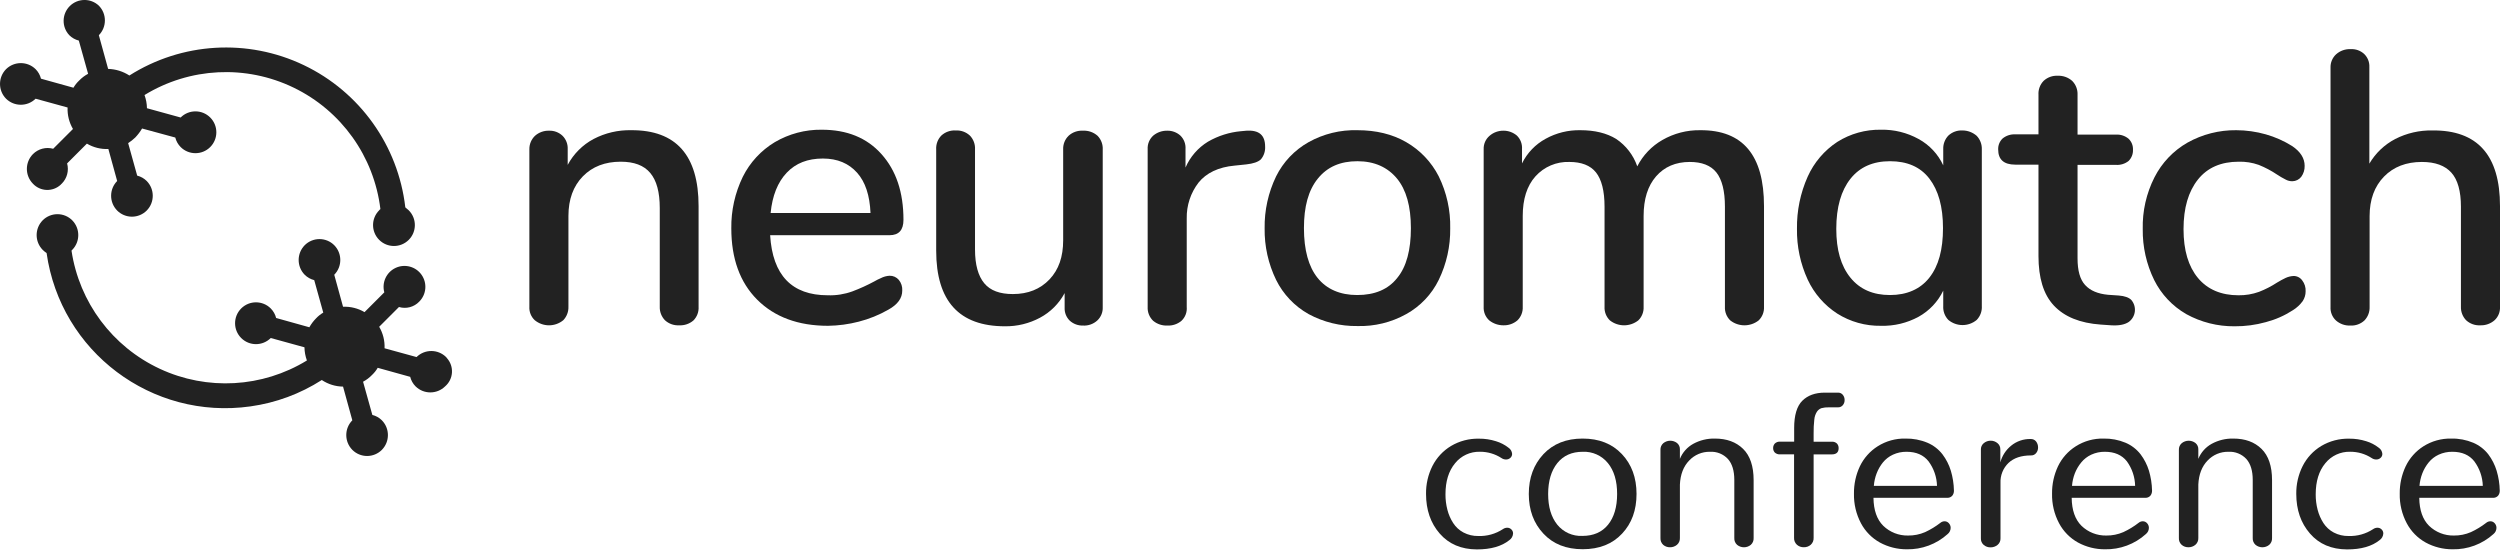
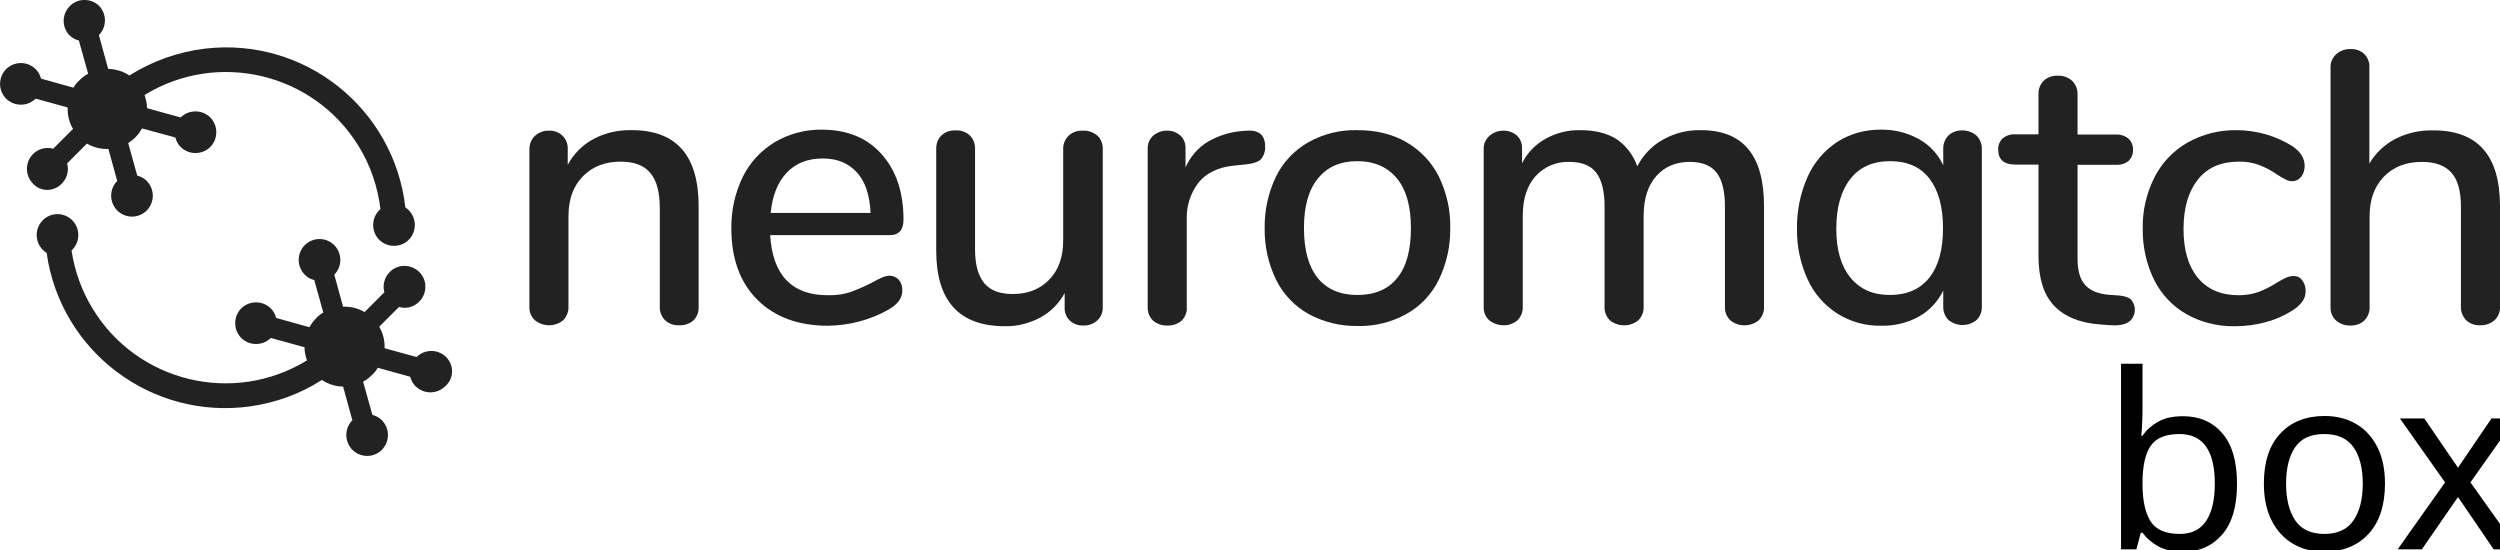
- <svg xmlns="http://www.w3.org/2000/svg" id="Layer_1" data-name="Layer 1" viewBox="0 0 1023.78 224.95">
-   <defs>
-     <style>.cls-1{fill:#222;}</style>
-   </defs>
-   <path class="cls-1" d="M25.3,75.4a8.5,8.5,0,0,0,2.2-8.3L35.6,59a16,16,0,0,0,8.8,2.2L48,74.3a8.63,8.63,0,0,0,0,12.1,8.54,8.54,0,0,0,12.1,0h0a8.63,8.63,0,0,0,0-12.1,8.44,8.44,0,0,0-3.9-2.2L52.5,58.8a20.91,20.91,0,0,0,2.9-2.3,20,20,0,0,0,2.8-3.7l13.6,3.7A8.44,8.44,0,0,0,74,60.4a8.56,8.56,0,1,0,0-12.1h0L60.2,44.5a16.64,16.64,0,0,0-1-5.4,63.75,63.75,0,0,1,96.6,46.7c-.2.2-.4.3-.5.5a8.56,8.56,0,1,0,12.1,0h0a17.41,17.41,0,0,0-1.4-1.2,73.93,73.93,0,0,0-113-54,16.81,16.81,0,0,0-8.7-2.7L40.5,14.6a8.63,8.63,0,0,0,0-12.1A8.56,8.56,0,0,0,28.4,14.6a8.44,8.44,0,0,0,3.9,2.2l3.8,13.6a14.45,14.45,0,0,0-3.7,2.8,12.78,12.78,0,0,0-2.3,2.9L16.8,32.4a8.44,8.44,0,0,0-2.2-3.9,8.63,8.63,0,0,0-12.1,0,8.63,8.63,0,0,0,0,12.1,8.63,8.63,0,0,0,12.1,0l13.1,3.6A16,16,0,0,0,29.9,53l-8.1,8.1a8.5,8.5,0,0,0-8.3,2.2,8.63,8.63,0,0,0,0,12.1,8.07,8.07,0,0,0,11.4.4C25,75.6,25.2,75.5,25.3,75.4Z" transform="translate(-0.02 -0.18)" />
-   <path class="cls-1" d="M182.7,146.4a8.63,8.63,0,0,0-12.1,0l-13.1-3.6a16,16,0,0,0-2.2-8.8l8.1-8.1a8.22,8.22,0,0,0,8.3-2.2,8.56,8.56,0,1,0-14.3-3.8l-8.1,8.1a16,16,0,0,0-8.8-2.2l-3.6-13.1a8.63,8.63,0,0,0,0-12.1,8.54,8.54,0,0,0-12.1,0h0a8.63,8.63,0,0,0,0,12.1,8.44,8.44,0,0,0,3.9,2.2l3.7,13.3a12.78,12.78,0,0,0-2.9,2.3,17.15,17.15,0,0,0-2.8,3.7l-13.6-3.8a8.44,8.44,0,0,0-2.2-3.9,8.56,8.56,0,1,0,0,12.1h0l13.8,3.8a16.64,16.64,0,0,0,1,5.4,63.81,63.81,0,0,1-96.4-45l.3-.3a8.63,8.63,0,0,0,0-12.1,8.54,8.54,0,0,0-12.1,0h0a8.63,8.63,0,0,0,0,12.1,10.1,10.1,0,0,0,1.6,1.3,73.88,73.88,0,0,0,83.5,62.8,72.73,72.73,0,0,0,29.2-10.8,15.94,15.94,0,0,0,8.7,2.7l3.8,13.8a8.63,8.63,0,0,0,0,12.1,8.54,8.54,0,0,0,12.1,0h0a8.63,8.63,0,0,0,0-12.1,8.44,8.44,0,0,0-3.9-2.2l-3.8-13.6a14.45,14.45,0,0,0,3.7-2.8,12.78,12.78,0,0,0,2.3-2.9l13.3,3.7a8.44,8.44,0,0,0,2.2,3.9,8.63,8.63,0,0,0,12.1,0,8.11,8.11,0,0,0,.8-11.5C183,146.7,182.8,146.6,182.7,146.4Z" transform="translate(-0.02 -0.18)" />
-   <path class="cls-1" d="M286.1,84.6v41.2a7.3,7.3,0,0,1-2.1,5.6,8.32,8.32,0,0,1-5.9,2,7.89,7.89,0,0,1-5.8-2.1,7.61,7.61,0,0,1-2.1-5.5V85.4c0-6.6-1.3-11.3-3.9-14.4s-6.6-4.6-12.1-4.6c-6.4,0-11.6,2-15.5,6s-5.9,9.4-5.9,16.2v37.2a7.61,7.61,0,0,1-2.1,5.5,9.2,9.2,0,0,1-11.7,0,7,7,0,0,1-2.2-5.5V61.3a7.47,7.47,0,0,1,2.3-5.5,8.32,8.32,0,0,1,5.8-2.1,7.61,7.61,0,0,1,5.5,2.1,7.23,7.23,0,0,1,2.1,5.4v6.5a25.78,25.78,0,0,1,10.6-10.6,31.75,31.75,0,0,1,15.4-3.6C276.9,53.4,286.1,63.8,286.1,84.6Z" transform="translate(-0.02 -0.18)" />
-   <path class="cls-1" d="M368.1,114.8a6.3,6.3,0,0,1,1.4,4.4q0,4.65-5.7,7.8a48.78,48.78,0,0,1-12.1,4.9,53.13,53.13,0,0,1-12.6,1.7c-12.2,0-21.9-3.6-29-10.7S299.5,106,299.5,93.7a46.81,46.81,0,0,1,4.7-21.1,34.5,34.5,0,0,1,13.1-14.2,37.08,37.08,0,0,1,19.2-5.1c10.4,0,18.5,3.3,24.5,10s9,15.6,9,26.9q0,6.3-5.7,6.3H315.4c1,16.4,8.9,24.6,23.6,24.6a26.75,26.75,0,0,0,10.1-1.6,73,73,0,0,0,9-4.1,21,21,0,0,1,2.6-1.3,8.79,8.79,0,0,1,3.6-1A4.82,4.82,0,0,1,368.1,114.8ZM322.2,70.9q-5.55,5.85-6.6,16.5h40.9c-.3-7.2-2.1-12.7-5.5-16.5s-8-5.8-14-5.8C330.8,65.1,325.9,67,322.2,70.9Z" transform="translate(-0.02 -0.18)" />
-   <path class="cls-1" d="M449.5,55.8a7.52,7.52,0,0,1,2.1,5.7V126a7,7,0,0,1-2.2,5.4,8,8,0,0,1-5.9,2.1,7.71,7.71,0,0,1-5.4-2,7,7,0,0,1-2.1-5.3v-6a24.57,24.57,0,0,1-10.1,10.1,29.67,29.67,0,0,1-14.3,3.5c-18.8,0-28.2-10.3-28.2-31V61.4a7.52,7.52,0,0,1,2.1-5.7,8,8,0,0,1,5.9-2.1,7.89,7.89,0,0,1,5.8,2.1,7.52,7.52,0,0,1,2.1,5.7v41c0,6.2,1.3,10.8,3.8,13.8s6.4,4.4,11.7,4.4q9.3,0,15-6c3.8-4,5.6-9.3,5.6-16V61.4a7.38,7.38,0,0,1,2.2-5.6,8,8,0,0,1,5.9-2.1A8.35,8.35,0,0,1,449.5,55.8Z" transform="translate(-0.02 -0.18)" />
-   <path class="cls-1" d="M518.1,60.2a7.43,7.43,0,0,1-1.7,5.2c-1.1,1.1-3.2,1.8-6,2.1l-4.8.5c-6.6.6-11.6,3-14.8,7A23.29,23.29,0,0,0,486,89.6v36.3a6.92,6.92,0,0,1-2.2,5.7,8.37,8.37,0,0,1-5.7,1.9,8.63,8.63,0,0,1-5.8-1.9,7.33,7.33,0,0,1-2.3-5.7V61.3a7,7,0,0,1,2.3-5.6,8.72,8.72,0,0,1,5.8-2,7.76,7.76,0,0,1,5.3,2,7,7,0,0,1,2.1,5.5v7.6a23.14,23.14,0,0,1,9.2-10.6,32.87,32.87,0,0,1,13.6-4.3l2.2-.2C515.6,53.4,518.1,55.5,518.1,60.2Z" transform="translate(-0.02 -0.18)" />
-   <path class="cls-1" d="M535.9,128.8a32.69,32.69,0,0,1-13.3-14,46.81,46.81,0,0,1-4.7-21.1,47.35,47.35,0,0,1,4.7-21.3,32.69,32.69,0,0,1,13.3-14,38.78,38.78,0,0,1,20-4.9c7.6,0,14.3,1.6,20,4.9a33.86,33.86,0,0,1,13.3,14,46.06,46.06,0,0,1,4.7,21.3,46.81,46.81,0,0,1-4.7,21.1,32.11,32.11,0,0,1-13.3,14,38.78,38.78,0,0,1-20,4.9A40.85,40.85,0,0,1,535.9,128.8ZM572.2,114c3.8-4.6,5.6-11.5,5.6-20.4s-1.9-15.7-5.7-20.3-9.2-7.1-16.2-7.1-12.3,2.3-16.2,7.1S534,84.8,534,93.6c0,9,1.9,15.8,5.6,20.4s9.2,7,16.2,7c7.2,0,12.7-2.3,16.4-7Z" transform="translate(-0.02 -0.18)" />
-   <path class="cls-1" d="M722.4,84.6v41.2a7.24,7.24,0,0,1-2.2,5.6,9.41,9.41,0,0,1-11.6,0,7.24,7.24,0,0,1-2.2-5.6v-41c0-6.4-1.2-11.1-3.5-14s-6-4.3-10.9-4.3c-5.8,0-10.4,2-13.8,5.9s-5.1,9.4-5.1,16.2v37.2a7.24,7.24,0,0,1-2.2,5.6,9.41,9.41,0,0,1-11.6,0,7.24,7.24,0,0,1-2.2-5.6v-41c0-6.4-1.2-11.1-3.5-14s-6-4.3-10.9-4.3a17.82,17.82,0,0,0-13.9,5.9c-3.5,3.9-5.2,9.4-5.2,16.2v37.2a7.24,7.24,0,0,1-2.2,5.6,8.46,8.46,0,0,1-5.7,2,9.27,9.27,0,0,1-5.8-2,7,7,0,0,1-2.3-5.6V61.3a6.87,6.87,0,0,1,2.4-5.5,8.55,8.55,0,0,1,5.7-2.1,8.46,8.46,0,0,1,5.5,2,7,7,0,0,1,2.1,5.5v5.9A23.08,23.08,0,0,1,633,57a28.21,28.21,0,0,1,14.2-3.5q8.85,0,14.7,3.6a22.29,22.29,0,0,1,8.6,11.2,26.14,26.14,0,0,1,10.3-10.8,30.14,30.14,0,0,1,15.5-4C713.8,53.4,722.4,63.8,722.4,84.6Z" transform="translate(-0.02 -0.18)" />
-   <path class="cls-1" d="M809.5,55.8a7.68,7.68,0,0,1,2.1,5.6v64.1a7.52,7.52,0,0,1-2.1,5.7,9.06,9.06,0,0,1-11.6,0,7.52,7.52,0,0,1-2.1-5.7v-6.3a24.3,24.3,0,0,1-10.1,10.7,30.51,30.51,0,0,1-15.4,3.7,32.54,32.54,0,0,1-17.9-5,33.26,33.26,0,0,1-12.1-13.9,48,48,0,0,1-4.4-20.8,50.67,50.67,0,0,1,4.4-21.4,33.37,33.37,0,0,1,12.1-14.2,32.54,32.54,0,0,1,17.9-5,30.59,30.59,0,0,1,15.4,3.8,23.5,23.5,0,0,1,10.1,10.8V61.2a7.61,7.61,0,0,1,2.1-5.5,7.89,7.89,0,0,1,5.8-2.1A8.91,8.91,0,0,1,809.5,55.8Zm-19.4,58.1c3.8-4.8,5.6-11.5,5.6-20.3s-1.9-15.5-5.6-20.3S781,66.2,774,66.2s-12.4,2.4-16.2,7.2S752,85,752,93.9c0,8.6,1.9,15.2,5.8,20s9.3,7.1,16.2,7.1S786.4,118.6,790.1,113.9Z" transform="translate(-0.02 -0.18)" />
-   <path class="cls-1" d="M872.8,123a6.17,6.17,0,0,1-1,9c-1.6,1.1-4,1.6-7.2,1.4l-4.3-.3q-12.75-.9-19.2-7.8c-4.3-4.6-6.3-11.4-6.3-20.3V67.6h-9.5c-4.7,0-7-2.1-7-6.2a5.88,5.88,0,0,1,1.8-4.5,7.59,7.59,0,0,1,5.2-1.7h9.5V39a7.52,7.52,0,0,1,2.1-5.7,7.89,7.89,0,0,1,5.8-2.1,8.4,8.4,0,0,1,5.9,2.1,7.6,7.6,0,0,1,2.2,5.7V55.3h15.7a7.43,7.43,0,0,1,5.2,1.7,5.88,5.88,0,0,1,1.8,4.5,6.1,6.1,0,0,1-1.8,4.6,7.51,7.51,0,0,1-5.2,1.6H850.8V106c0,5,1,8.6,3.1,10.9s5.2,3.6,9.4,4l4.4.3Q871.3,121.5,872.8,123Z" transform="translate(-0.02 -0.18)" />
-   <path class="cls-1" d="M895.3,128.8a33.15,33.15,0,0,1-13.1-13.9A46,46,0,0,1,877.5,94a44.54,44.54,0,0,1,4.8-21.2,34.21,34.21,0,0,1,13.5-14.2,40,40,0,0,1,20-5.1,44.76,44.76,0,0,1,12.1,1.7A41.9,41.9,0,0,1,938.7,60q5.1,3.45,5.1,8.1a7.29,7.29,0,0,1-1.4,4.5,4.7,4.7,0,0,1-3.6,1.8,5.55,5.55,0,0,1-2.8-.7,33.54,33.54,0,0,1-3.6-2.1,40.17,40.17,0,0,0-7.4-3.9,22.74,22.74,0,0,0-8.2-1.3c-7.2,0-12.8,2.4-16.7,7.3s-5.9,11.6-5.9,20.3,2,15.3,5.9,20,9.5,7.1,16.6,7.1a23.91,23.91,0,0,0,8.4-1.4,39.75,39.75,0,0,0,7.4-3.8A39,39,0,0,1,936,114a8.87,8.87,0,0,1,3.2-.8,4.28,4.28,0,0,1,3.6,1.8,6.71,6.71,0,0,1,1.4,4.5,7.21,7.21,0,0,1-1.2,4,14.14,14.14,0,0,1-4,3.7,38,38,0,0,1-11.1,4.9,46.43,46.43,0,0,1-12.8,1.7A40.19,40.19,0,0,1,895.3,128.8Z" transform="translate(-0.02 -0.18)" />
-   <path class="cls-1" d="M1023.8,84.6v41.2a7,7,0,0,1-2.2,5.5,8.4,8.4,0,0,1-5.9,2.1,7.89,7.89,0,0,1-5.8-2.1,7.61,7.61,0,0,1-2.1-5.5v-41c0-6.3-1.3-11-3.9-13.9s-6.6-4.4-12.1-4.4c-6.4,0-11.6,2-15.5,6s-5.9,9.4-5.9,16.2v37.2a7.61,7.61,0,0,1-2.1,5.5,7.89,7.89,0,0,1-5.8,2.1,8.4,8.4,0,0,1-5.9-2.1,7,7,0,0,1-2.2-5.5v-98a7.11,7.11,0,0,1,2.3-5.5,8.4,8.4,0,0,1,5.9-2.1,7.6,7.6,0,0,1,5.6,2,7,7,0,0,1,2.1,5.3V67.2a26.42,26.42,0,0,1,10.6-10.1,32,32,0,0,1,15.2-3.5C1014.6,53.4,1023.8,63.8,1023.8,84.6Z" transform="translate(-0.02 -0.18)" />
-   <path class="cls-1" d="M589.61,218.69Q584,212.26,584,202.46A24.71,24.71,0,0,1,586.62,191a20.23,20.23,0,0,1,7.6-8.18,21.5,21.5,0,0,1,11.43-3,22.26,22.26,0,0,1,7,1.05,15.59,15.59,0,0,1,5.1,2.64,3.31,3.31,0,0,1,1.5,2.55,2.13,2.13,0,0,1-.73,1.63,2.55,2.55,0,0,1-1.78.66,3.25,3.25,0,0,1-1.84-.58,16,16,0,0,0-8.84-2.59,12.6,12.6,0,0,0-10.19,4.73q-3.92,4.73-3.91,12.72a24.62,24.62,0,0,0,.79,6.33,18.26,18.26,0,0,0,2.37,5.42,11.32,11.32,0,0,0,4.22,3.87,12.56,12.56,0,0,0,6.06,1.43,17.25,17.25,0,0,0,10.07-2.81,3.06,3.06,0,0,1,1.76-.58,2.35,2.35,0,0,1,1.71.69,2.23,2.23,0,0,1,.7,1.69,3.51,3.51,0,0,1-1.49,2.68q-4.75,3.83-13.36,3.82Q595.23,225.13,589.61,218.69Z" transform="translate(-0.02 -0.18)" />
-   <path class="cls-1" d="M632.08,218.72q-6-6.37-6-16.26t6-16.31q6-6.37,16.06-6.37t16.06,6.35q6,6.35,6,16.33t-5.93,16.26q-5.94,6.36-16.09,6.37T632.08,218.72Zm26.46-3.67q3.71-4.59,3.71-12.59t-3.76-12.62a12.57,12.57,0,0,0-10.35-4.65q-6.63,0-10.37,4.63T634,202.46q0,7.9,3.71,12.54a12.46,12.46,0,0,0,10.3,4.64Q654.83,219.64,658.54,215.05Z" transform="translate(-0.02 -0.18)" />
-   <path class="cls-1" d="M681.14,223.31a3.5,3.5,0,0,1-1.14-2.79V184.39a3.38,3.38,0,0,1,1.19-2.74,4.55,4.55,0,0,1,5.6-.05,3.23,3.23,0,0,1,1.17,2.66v3.83a12.35,12.35,0,0,1,5.47-6.16,17.68,17.68,0,0,1,8.85-2.15q7.26,0,11.56,4.22t4.31,12.79v23.73a3.45,3.45,0,0,1-1.17,2.79,4.43,4.43,0,0,1-5.58,0,3.45,3.45,0,0,1-1.16-2.79V196.7q0-5.62-2.62-8.57a9.32,9.32,0,0,0-7.36-2.94,11.36,11.36,0,0,0-8.52,3.6q-3.48,3.6-3.78,9.8v21.93a3.45,3.45,0,0,1-1.21,2.77,4.31,4.31,0,0,1-2.84,1A4.11,4.11,0,0,1,681.14,223.31Z" transform="translate(-0.02 -0.18)" />
-   <path class="cls-1" d="M735.88,223.26a3.61,3.61,0,0,1-1.17-2.87V186.24H729a2.9,2.9,0,0,1-2.16-.72,2.58,2.58,0,0,1-.7-1.83,2.69,2.69,0,0,1,.7-1.89,2.83,2.83,0,0,1,2.16-.75h5.75v-5.58q0-7.86,3.34-11.18t9.23-3.32h5.36a2.42,2.42,0,0,1,2,.9,3.26,3.26,0,0,1,.73,2.13,3.17,3.17,0,0,1-.73,2.11,2.48,2.48,0,0,1-2,.88h-3.73a10.32,10.32,0,0,0-3,.33,3.75,3.75,0,0,0-1.87,1.45A7.15,7.15,0,0,0,743,172a44,44,0,0,0-.28,5.65v3.42h7.43a2.76,2.76,0,0,1,2.13.75,2.72,2.72,0,0,1,.68,1.89c0,1.7-.94,2.55-2.81,2.55h-7.43v34.15a3.59,3.59,0,0,1-1.19,2.87,4.14,4.14,0,0,1-2.81,1A4.06,4.06,0,0,1,735.88,223.26Z" transform="translate(-0.02 -0.18)" />
-   <path class="cls-1" d="M769.87,222.36a19.47,19.47,0,0,1-7.76-7.89,24.8,24.8,0,0,1-2.87-12.15,25.55,25.55,0,0,1,2.41-11.16,19.91,19.91,0,0,1,7.3-8.22,20.42,20.42,0,0,1,11.38-3.16,22.11,22.11,0,0,1,9,1.71,15.35,15.35,0,0,1,6.15,4.73,21.58,21.58,0,0,1,3.43,6.72,30.51,30.51,0,0,1,1.27,8.15,3.14,3.14,0,0,1-.7,2.11,2.59,2.59,0,0,1-2.11.84H767.23q.09,7.56,4,11.45a14.17,14.17,0,0,0,10.15,4,17,17,0,0,0,7-1.4,32.47,32.47,0,0,0,6.28-3.83,2.69,2.69,0,0,1,1.67-.61,2.28,2.28,0,0,1,1.78.81,2.75,2.75,0,0,1,.73,1.91,3.29,3.29,0,0,1-1.23,2.51,24.25,24.25,0,0,1-16.79,6.24A22.84,22.84,0,0,1,769.87,222.36Zm23.38-23.2a17.66,17.66,0,0,0-3.47-10.06q-3.07-3.91-9-3.91a12.88,12.88,0,0,0-5.58,1.18,11.5,11.5,0,0,0-4.11,3.19,16.56,16.56,0,0,0-2.55,4.44,18,18,0,0,0-1.16,5.16Z" transform="translate(-0.02 -0.18)" />
-   <path class="cls-1" d="M812.37,223.33a3.34,3.34,0,0,1-1.15-2.72V184.35a3.26,3.26,0,0,1,1.19-2.7,4.38,4.38,0,0,1,2.81-1,4.27,4.27,0,0,1,2.79,1,3.17,3.17,0,0,1,1.17,2.61l0,5.28a13.15,13.15,0,0,1,4.42-6.84,12.1,12.1,0,0,1,8-2.74,2.68,2.68,0,0,1,2.22,1,3.91,3.91,0,0,1,.81,2.46,3.5,3.5,0,0,1-.75,2.26,2.55,2.55,0,0,1-2.15,1q-5.94,0-9.21,3.08a10.74,10.74,0,0,0-3.27,8.21v22.64a3.29,3.29,0,0,1-1.21,2.72,4.44,4.44,0,0,1-2.84,1A4.15,4.15,0,0,1,812.37,223.33Z" transform="translate(-0.02 -0.18)" />
-   <path class="cls-1" d="M851,222.36a19.47,19.47,0,0,1-7.76-7.89,24.69,24.69,0,0,1-2.88-12.15,25.56,25.56,0,0,1,2.42-11.16,19.84,19.84,0,0,1,7.3-8.22,20.42,20.42,0,0,1,11.38-3.16,22.15,22.15,0,0,1,9,1.71,15.48,15.48,0,0,1,6.15,4.73,21.8,21.8,0,0,1,3.43,6.72,30.92,30.92,0,0,1,1.27,8.15,3.2,3.2,0,0,1-.7,2.11,2.61,2.61,0,0,1-2.11.84H848.4q.09,7.56,4,11.45a14.2,14.2,0,0,0,10.16,4,17.07,17.07,0,0,0,7-1.4,32.47,32.47,0,0,0,6.28-3.83,2.67,2.67,0,0,1,1.67-.61,2.3,2.3,0,0,1,1.78.81,2.8,2.8,0,0,1,.73,1.91,3.32,3.32,0,0,1-1.23,2.51,24.25,24.25,0,0,1-16.79,6.24A22.84,22.84,0,0,1,851,222.36Zm23.38-23.2A17.73,17.73,0,0,0,871,189.1q-3.09-3.91-9-3.91a12.85,12.85,0,0,0-5.58,1.18,11.5,11.5,0,0,0-4.11,3.19A16.56,16.56,0,0,0,849.7,194a18.31,18.31,0,0,0-1.17,5.16Z" transform="translate(-0.02 -0.18)" />
-   <path class="cls-1" d="M893.45,223.31a3.47,3.47,0,0,1-1.15-2.79V184.39a3.38,3.38,0,0,1,1.19-2.74,4.55,4.55,0,0,1,5.6-.05,3.23,3.23,0,0,1,1.17,2.66v3.83a12.35,12.35,0,0,1,5.47-6.16,17.68,17.68,0,0,1,8.85-2.15q7.26,0,11.56,4.22t4.31,12.79v23.73a3.45,3.45,0,0,1-1.17,2.79,4.43,4.43,0,0,1-5.58,0,3.45,3.45,0,0,1-1.16-2.79V196.7c0-3.75-.88-6.61-2.62-8.57a9.34,9.34,0,0,0-7.36-2.94,11.36,11.36,0,0,0-8.52,3.6q-3.48,3.6-3.78,9.8v21.93a3.45,3.45,0,0,1-1.21,2.77,4.31,4.31,0,0,1-2.84,1A4.07,4.07,0,0,1,893.45,223.31Z" transform="translate(-0.02 -0.18)" />
-   <path class="cls-1" d="M946,218.69q-5.62-6.44-5.63-16.23A24.71,24.71,0,0,1,943,191a20.23,20.23,0,0,1,7.6-8.18,21.5,21.5,0,0,1,11.43-3,22.37,22.37,0,0,1,7,1.05,15.64,15.64,0,0,1,5.09,2.64,3.31,3.31,0,0,1,1.5,2.55,2.09,2.09,0,0,1-.73,1.63,2.53,2.53,0,0,1-1.78.66,3.25,3.25,0,0,1-1.84-.58,16,16,0,0,0-8.84-2.59,12.62,12.62,0,0,0-10.19,4.73q-3.91,4.73-3.91,12.72a24.62,24.62,0,0,0,.79,6.33,18.78,18.78,0,0,0,2.37,5.42,11.4,11.4,0,0,0,4.22,3.87,12.57,12.57,0,0,0,6.07,1.43,17.24,17.24,0,0,0,10.06-2.81,3.08,3.08,0,0,1,1.76-.58,2.35,2.35,0,0,1,1.71.69,2.23,2.23,0,0,1,.7,1.69,3.48,3.48,0,0,1-1.49,2.68q-4.74,3.83-13.36,3.82Q951.58,225.13,946,218.69Z" transform="translate(-0.02 -0.18)" />
-   <path class="cls-1" d="M993.38,222.36a19.41,19.41,0,0,1-7.76-7.89,24.69,24.69,0,0,1-2.88-12.15,25.56,25.56,0,0,1,2.42-11.16,19.89,19.89,0,0,1,7.29-8.22,20.48,20.48,0,0,1,11.39-3.16,22.06,22.06,0,0,1,9,1.71,15.45,15.45,0,0,1,6.16,4.73,21.56,21.56,0,0,1,3.42,6.72,30.51,30.51,0,0,1,1.28,8.15,3.2,3.2,0,0,1-.7,2.11,2.61,2.61,0,0,1-2.11.84H990.74q.09,7.56,4,11.45a14.19,14.19,0,0,0,10.15,4,17,17,0,0,0,7-1.4,32.53,32.53,0,0,0,6.29-3.83,2.67,2.67,0,0,1,1.67-.61,2.3,2.3,0,0,1,1.78.81,2.79,2.79,0,0,1,.72,1.91,3.29,3.29,0,0,1-1.23,2.51,24.22,24.22,0,0,1-16.78,6.24A22.82,22.82,0,0,1,993.38,222.36Zm23.38-23.2a17.74,17.74,0,0,0-3.48-10.06q-3.07-3.91-9-3.91a12.9,12.9,0,0,0-5.59,1.18,11.5,11.5,0,0,0-4.11,3.19A16.8,16.8,0,0,0,992,194a18.31,18.31,0,0,0-1.17,5.16Z" transform="translate(-0.02 -0.18)" />
+ <svg xmlns="http://www.w3.org/2000/svg" version="1.1" id="Layer_1" x="0px" y="0px" viewBox="0 0 1023.8 224.9" style="enable-background:new 0 0 1023.8 224.9;" xml:space="preserve">
+   <style type="text/css">
+ 	.st0{fill:#222222;}
+ 	.st1{font-family:'Nunito-Medium';}
+ 	.st2{font-size:100px;}
+ </style>
+   <path class="st0" d="M25.3,75.2c2.2-2.2,3-5.3,2.2-8.3l8.1-8.1c2.7,1.6,5.7,2.3,8.8,2.2L48,74.1c-3.3,3.4-3.3,8.7,0,12.1  c3.3,3.3,8.7,3.4,12.1,0c0,0,0,0,0,0l0,0c3.3-3.4,3.3-8.7,0-12.1c-1.1-1.1-2.4-1.8-3.9-2.2l-3.7-13.3c1-0.7,2-1.4,2.9-2.3  c1.1-1.1,2-2.4,2.8-3.7l13.6,3.7c0.4,1.5,1.1,2.8,2.2,3.9c3.3,3.3,8.8,3.3,12.1,0s3.3-8.8,0-12.1s-8.8-3.3-12.1,0c0,0,0,0,0,0l0,0  l-13.8-3.8c0-1.8-0.4-3.7-1-5.4c30-18.4,69.3-9,87.7,21c4.8,7.8,7.8,16.6,8.9,25.7c-0.2,0.2-0.4,0.3-0.5,0.5  c-3.3,3.3-3.3,8.8,0,12.1s8.8,3.3,12.1,0s3.3-8.8,0-12.1c0,0,0,0,0,0l0,0c-0.4-0.4-0.9-0.8-1.4-1.2c-4.7-40.6-41.3-69.7-81.9-65  C73,21.2,62.4,25,53,30.9c-2.6-1.7-5.6-2.6-8.7-2.7l-3.8-13.8c3.3-3.4,3.3-8.7,0-12.1C37-0.9,31.6-0.8,28.4,2.7  c-3.1,3.3-3.1,8.4,0,11.7c1.1,1.1,2.4,1.8,3.9,2.2l3.8,13.6c-1.4,0.7-2.6,1.7-3.7,2.8c-0.9,0.8-1.7,1.8-2.3,2.9l-13.3-3.7  c-0.4-1.5-1.1-2.8-2.2-3.9c-3.4-3.3-8.7-3.3-12.1,0c-3.3,3.4-3.3,8.7,0,12.1c3.4,3.3,8.7,3.3,12.1,0L27.7,44  c-0.1,3.1,0.6,6.1,2.2,8.8l-8.1,8.1c-3-0.8-6.1,0-8.3,2.2c-3.3,3.4-3.3,8.7,0,12.1c3,3.3,8.1,3.4,11.4,0.4  C25,75.4,25.2,75.3,25.3,75.2z" />
+   <path class="st0" d="M182.7,146.2c-3.4-3.3-8.7-3.3-12.1,0l-13.1-3.6c0.1-3.1-0.6-6.1-2.2-8.8l8.1-8.1c3,0.9,6.2,0,8.3-2.2  c3.3-3.3,3.4-8.8,0-12.1c-3.3-3.3-8.8-3.4-12.1,0c-2.2,2.2-3,5.4-2.2,8.3l-8.1,8.1c-2.7-1.6-5.7-2.3-8.8-2.2l-3.6-13.1  c3.3-3.4,3.3-8.7,0-12.1c-3.3-3.3-8.7-3.4-12.1,0c0,0,0,0,0,0l0,0c-3.3,3.4-3.3,8.7,0,12.1c1.1,1.1,2.4,1.8,3.9,2.2l3.7,13.3  c-1.1,0.6-2.1,1.4-2.9,2.3c-1.1,1.1-2,2.3-2.8,3.7l-13.6-3.8c-0.4-1.5-1.1-2.8-2.2-3.9c-3.3-3.3-8.8-3.3-12.1,0  c-3.3,3.3-3.3,8.8,0,12.1s8.8,3.3,12.1,0c0,0,0,0,0,0l0,0l13.8,3.8c0,1.8,0.4,3.7,1,5.4C95.6,166,56.3,156.5,38,126.5  c-4.5-7.3-7.4-15.4-8.7-23.9l0.3-0.3c3.3-3.4,3.3-8.7,0-12.1c-3.3-3.3-8.7-3.4-12.1,0c0,0,0,0,0,0l0,0c-3.3,3.4-3.3,8.7,0,12.1  c0.5,0.5,1,0.9,1.6,1.3c5.7,40.4,43.1,68.5,83.5,62.8c10.4-1.5,20.4-5.1,29.2-10.8c2.6,1.7,5.6,2.7,8.7,2.7l3.8,13.8  c-3.3,3.4-3.3,8.7,0,12.1c3.3,3.3,8.7,3.4,12.1,0c0,0,0,0,0,0l0,0c3.3-3.4,3.3-8.7,0-12.1c-1.1-1.1-2.4-1.8-3.9-2.2l-3.8-13.6  c1.4-0.7,2.6-1.7,3.7-2.8c0.9-0.8,1.7-1.8,2.3-2.9l13.3,3.7c0.4,1.5,1.1,2.8,2.2,3.9c3.4,3.3,8.7,3.3,12.1,0c3.4-2.9,3.8-8,0.9-11.4  c0,0,0,0-0.1-0.1C183,146.5,182.8,146.4,182.7,146.2z" />
+   <path class="st0" d="M286.1,84.4v41.2c0.1,2.1-0.6,4.1-2.1,5.6c-1.6,1.4-3.7,2.1-5.9,2c-2.1,0.1-4.2-0.6-5.8-2.1  c-1.4-1.5-2.2-3.5-2.1-5.5V85.2c0-6.6-1.3-11.3-3.9-14.4s-6.6-4.6-12.1-4.6c-6.4,0-11.6,2-15.5,6s-5.9,9.4-5.9,16.2v37.2  c0.1,2-0.7,4-2.1,5.5c-3.4,2.8-8.3,2.8-11.7,0c-1.5-1.4-2.3-3.4-2.2-5.5V61.1c0-2.1,0.8-4.1,2.3-5.5c1.6-1.4,3.7-2.2,5.8-2.1  c2-0.1,4,0.7,5.5,2.1c1.4,1.4,2.2,3.4,2.1,5.4v6.5c2.4-4.5,6.1-8.2,10.6-10.6c4.7-2.5,10-3.7,15.4-3.6  C276.9,53.2,286.1,63.6,286.1,84.4z" />
+   <path class="st0" d="M368.1,114.6c1,1.2,1.5,2.8,1.4,4.4c0,3.1-1.9,5.7-5.7,7.8c-3.8,2.2-7.9,3.8-12.1,4.9  c-4.1,1.1-8.3,1.6-12.6,1.7c-12.2,0-21.9-3.6-29-10.7c-7.1-7.1-10.6-16.9-10.6-29.2c-0.1-7.3,1.5-14.5,4.7-21.1  c2.9-5.9,7.5-10.8,13.1-14.2c5.8-3.4,12.5-5.2,19.2-5.1c10.4,0,18.5,3.3,24.5,10s9,15.6,9,26.9c0,4.2-1.9,6.3-5.7,6.3h-48.9  c1,16.4,8.9,24.6,23.6,24.6c3.4,0.1,6.9-0.4,10.1-1.6c3.1-1.2,6.1-2.5,9-4.1c0.8-0.5,1.7-0.9,2.6-1.3c1.1-0.6,2.3-0.9,3.6-1  C365.7,112.9,367.1,113.5,368.1,114.6z M322.2,70.7c-3.7,3.9-5.9,9.4-6.6,16.5h40.9c-0.3-7.2-2.1-12.7-5.5-16.5s-8-5.8-14-5.8  C330.8,64.9,325.9,66.8,322.2,70.7z" />
+   <path class="st0" d="M449.5,55.6c1.5,1.5,2.2,3.6,2.1,5.7v64.5c0.1,2-0.7,4-2.2,5.4c-1.6,1.5-3.7,2.2-5.9,2.1c-2,0.1-3.9-0.7-5.4-2  c-1.4-1.4-2.2-3.3-2.1-5.3v-6c-2.3,4.3-5.8,7.8-10.1,10.1c-4.4,2.3-9.3,3.6-14.3,3.5c-18.8,0-28.2-10.3-28.2-31V61.2  c-0.1-2.1,0.6-4.2,2.1-5.7c1.6-1.5,3.7-2.2,5.9-2.1c2.1-0.1,4.2,0.6,5.8,2.1c1.5,1.5,2.2,3.6,2.1,5.7v41c0,6.2,1.3,10.8,3.8,13.8  s6.4,4.4,11.7,4.4c6.2,0,11.2-2,15-6s5.6-9.3,5.6-16V61.2c-0.1-2.1,0.7-4.1,2.2-5.6c1.6-1.5,3.7-2.2,5.9-2.1  C445.7,53.4,447.8,54.2,449.5,55.6z" />
+   <path class="st0" d="M518.1,60c0.1,1.9-0.5,3.7-1.7,5.2c-1.1,1.1-3.2,1.8-6,2.1l-4.8,0.5c-6.6,0.6-11.6,3-14.8,7  c-3.2,4.2-4.9,9.3-4.8,14.6v36.3c0.2,2.1-0.6,4.2-2.2,5.7c-1.6,1.3-3.6,2-5.7,1.9c-2.1,0.1-4.2-0.6-5.8-1.9  c-1.6-1.5-2.4-3.6-2.3-5.7V61.1c-0.1-2.1,0.7-4.2,2.3-5.6c1.6-1.3,3.7-2.1,5.8-2c2,0,3.8,0.7,5.3,2c1.5,1.4,2.2,3.4,2.1,5.5v7.6  c1.9-4.4,5.1-8.1,9.2-10.6c4.2-2.4,8.8-3.9,13.6-4.3l2.2-0.2C515.6,53.2,518.1,55.3,518.1,60z" />
+   <path class="st0" d="M535.9,128.6c-5.7-3.2-10.4-8.1-13.3-14c-3.2-6.6-4.8-13.8-4.7-21.1c-0.1-7.4,1.5-14.7,4.7-21.3  c2.9-5.9,7.6-10.8,13.3-14c6.1-3.4,13-5.1,20-4.9c7.6,0,14.3,1.6,20,4.9c5.7,3.3,10.3,8.1,13.3,14c3.2,6.6,4.9,13.9,4.7,21.3  c0.1,7.3-1.5,14.5-4.7,21.1c-2.9,5.9-7.5,10.8-13.3,14c-6.1,3.4-13,5.1-20,4.9C548.9,133.6,542,131.9,535.9,128.6z M572.2,113.8  c3.8-4.6,5.6-11.5,5.6-20.4s-1.9-15.7-5.7-20.3s-9.2-7.1-16.2-7.1s-12.3,2.3-16.2,7.1S534,84.6,534,93.4c0,9,1.9,15.8,5.6,20.4  s9.2,7,16.2,7C563,120.8,568.5,118.5,572.2,113.8z" />
+   <path class="st0" d="M722.4,84.4v41.2c0.1,2.1-0.7,4.1-2.2,5.6c-3.4,2.7-8.2,2.7-11.6,0c-1.5-1.5-2.3-3.5-2.2-5.6v-41  c0-6.4-1.2-11.1-3.5-14s-6-4.3-10.9-4.3c-5.8,0-10.4,2-13.8,5.9s-5.1,9.4-5.1,16.2v37.2c0.1,2.1-0.7,4.1-2.2,5.6  c-3.4,2.7-8.2,2.7-11.6,0c-1.5-1.5-2.3-3.5-2.2-5.6v-41c0-6.4-1.2-11.1-3.5-14s-6-4.3-10.9-4.3c-5.3-0.2-10.4,2-13.9,5.9  c-3.5,3.9-5.2,9.4-5.2,16.2v37.2c0.1,2.1-0.7,4.1-2.2,5.6c-1.6,1.3-3.6,2.1-5.7,2c-2.1,0-4.1-0.7-5.8-2c-1.6-1.4-2.4-3.5-2.3-5.6  V61.1c-0.1-2.1,0.8-4.1,2.4-5.5c1.6-1.4,3.6-2.1,5.7-2.1c2,0,4,0.7,5.5,2c1.5,1.4,2.2,3.4,2.1,5.5v5.9c2.1-4.3,5.5-7.8,9.7-10.1  c4.3-2.4,9.2-3.6,14.2-3.5c5.9,0,10.8,1.2,14.7,3.6c4,2.7,7,6.6,8.6,11.2c2.3-4.5,5.9-8.3,10.3-10.8c4.7-2.7,10.1-4.1,15.5-4  C713.8,53.2,722.4,63.6,722.4,84.4z" />
+   <path class="st0" d="M809.5,55.6c1.4,1.5,2.2,3.5,2.1,5.6v64.1c0.1,2.1-0.6,4.2-2.1,5.7c-3.4,2.8-8.2,2.8-11.6,0  c-1.5-1.5-2.2-3.6-2.1-5.7V119c-2.2,4.5-5.7,8.3-10.1,10.7c-4.7,2.6-10,3.8-15.4,3.7c-6.3,0.1-12.5-1.6-17.9-5  c-5.3-3.4-9.5-8.2-12.1-13.9c-3-6.5-4.5-13.6-4.4-20.8c-0.1-7.4,1.4-14.7,4.4-21.4c2.6-5.8,6.8-10.7,12.1-14.2  c5.4-3.4,11.6-5.1,17.9-5c5.4-0.1,10.7,1.2,15.4,3.8c4.4,2.4,8,6.2,10.1,10.8V61c-0.1-2,0.7-4,2.1-5.5c1.6-1.5,3.7-2.2,5.8-2.1  C805.8,53.4,807.9,54.2,809.5,55.6z M790.1,113.7c3.8-4.8,5.6-11.5,5.6-20.3s-1.9-15.5-5.6-20.3S781,66,774,66s-12.4,2.4-16.2,7.2  S752,84.8,752,93.7c0,8.6,1.9,15.2,5.8,20s9.3,7.1,16.2,7.1S786.4,118.4,790.1,113.7z" />
+   <path class="st0" d="M872.8,122.8c2.2,2.6,1.9,6.5-0.6,8.7c-0.1,0.1-0.2,0.2-0.4,0.3c-1.6,1.1-4,1.6-7.2,1.4l-4.3-0.3  c-8.5-0.6-14.9-3.2-19.2-7.8c-4.3-4.6-6.3-11.4-6.3-20.3V67.4h-9.5c-4.7,0-7-2.1-7-6.2c-0.1-1.7,0.6-3.3,1.8-4.5  c1.5-1.2,3.3-1.8,5.2-1.7h9.5V38.8c-0.1-2.1,0.6-4.2,2.1-5.7c1.6-1.5,3.7-2.2,5.8-2.1c2.2-0.1,4.3,0.7,5.9,2.1  c1.5,1.5,2.3,3.6,2.2,5.7v16.3h15.7c1.9-0.1,3.7,0.5,5.2,1.7c1.2,1.2,1.9,2.8,1.8,4.5c0.1,1.7-0.6,3.4-1.8,4.6  c-1.5,1.2-3.3,1.7-5.2,1.6h-15.7v38.3c0,5,1,8.6,3.1,10.9s5.2,3.6,9.4,4l4.4,0.3C870.1,121.2,871.8,121.8,872.8,122.8z" />
+   <path class="st0" d="M895.3,128.6c-5.6-3.2-10.2-8.1-13.1-13.9c-3.2-6.5-4.8-13.7-4.7-20.9c-0.2-7.4,1.5-14.6,4.8-21.2  c3-5.9,7.7-10.9,13.5-14.2c6.1-3.4,13-5.2,20-5.1c4.1,0,8.2,0.6,12.1,1.7c3.8,1.1,7.4,2.7,10.8,4.8c3.4,2.3,5.1,5,5.1,8.1  c0,1.6-0.4,3.2-1.4,4.5c-0.9,1.1-2.2,1.8-3.6,1.8c-1,0-1.9-0.2-2.8-0.7c-1.2-0.6-2.4-1.3-3.6-2.1c-2.3-1.6-4.8-2.9-7.4-3.9  c-2.6-0.9-5.4-1.4-8.2-1.3c-7.2,0-12.8,2.4-16.7,7.3s-5.9,11.6-5.9,20.3s2,15.3,5.9,20s9.5,7.1,16.6,7.1c2.9,0,5.7-0.4,8.4-1.4  c2.6-1,5.1-2.3,7.4-3.8c1.1-0.7,2.3-1.3,3.5-1.9c1-0.5,2.1-0.7,3.2-0.8c1.4,0,2.8,0.6,3.6,1.8c1,1.3,1.5,2.9,1.4,4.5  c0,1.4-0.4,2.8-1.2,4c-1.1,1.5-2.4,2.7-4,3.7c-3.4,2.2-7.2,3.9-11.1,4.9c-4.2,1.2-8.5,1.7-12.8,1.7  C908.2,133.7,901.3,132,895.3,128.6z" />
+   <path class="st0" d="M1023.8,84.4v41.2c0.1,2.1-0.7,4.1-2.2,5.5c-1.6,1.4-3.7,2.2-5.9,2.1c-2.1,0.1-4.2-0.6-5.8-2.1  c-1.4-1.5-2.2-3.5-2.1-5.5v-41c0-6.3-1.3-11-3.9-13.9s-6.6-4.4-12.1-4.4c-6.4,0-11.6,2-15.5,6s-5.9,9.4-5.9,16.2v37.2  c0.1,2-0.7,4-2.1,5.5c-1.6,1.5-3.7,2.2-5.8,2.1c-2.2,0.1-4.3-0.7-5.9-2.1c-1.5-1.4-2.3-3.4-2.2-5.5v-98c-0.1-2.1,0.8-4.1,2.3-5.5  c1.6-1.4,3.7-2.2,5.9-2.1c2.1-0.1,4.1,0.6,5.6,2c1.4,1.4,2.2,3.3,2.1,5.3V67c2.5-4.3,6.2-7.8,10.6-10.1c4.7-2.4,9.9-3.6,15.2-3.5  C1014.6,53.2,1023.8,63.6,1023.8,84.4z" />
+   <text transform="matrix(1 0 0 1 860.1025 224.95)" class="st1 st2">box</text>
</svg>
